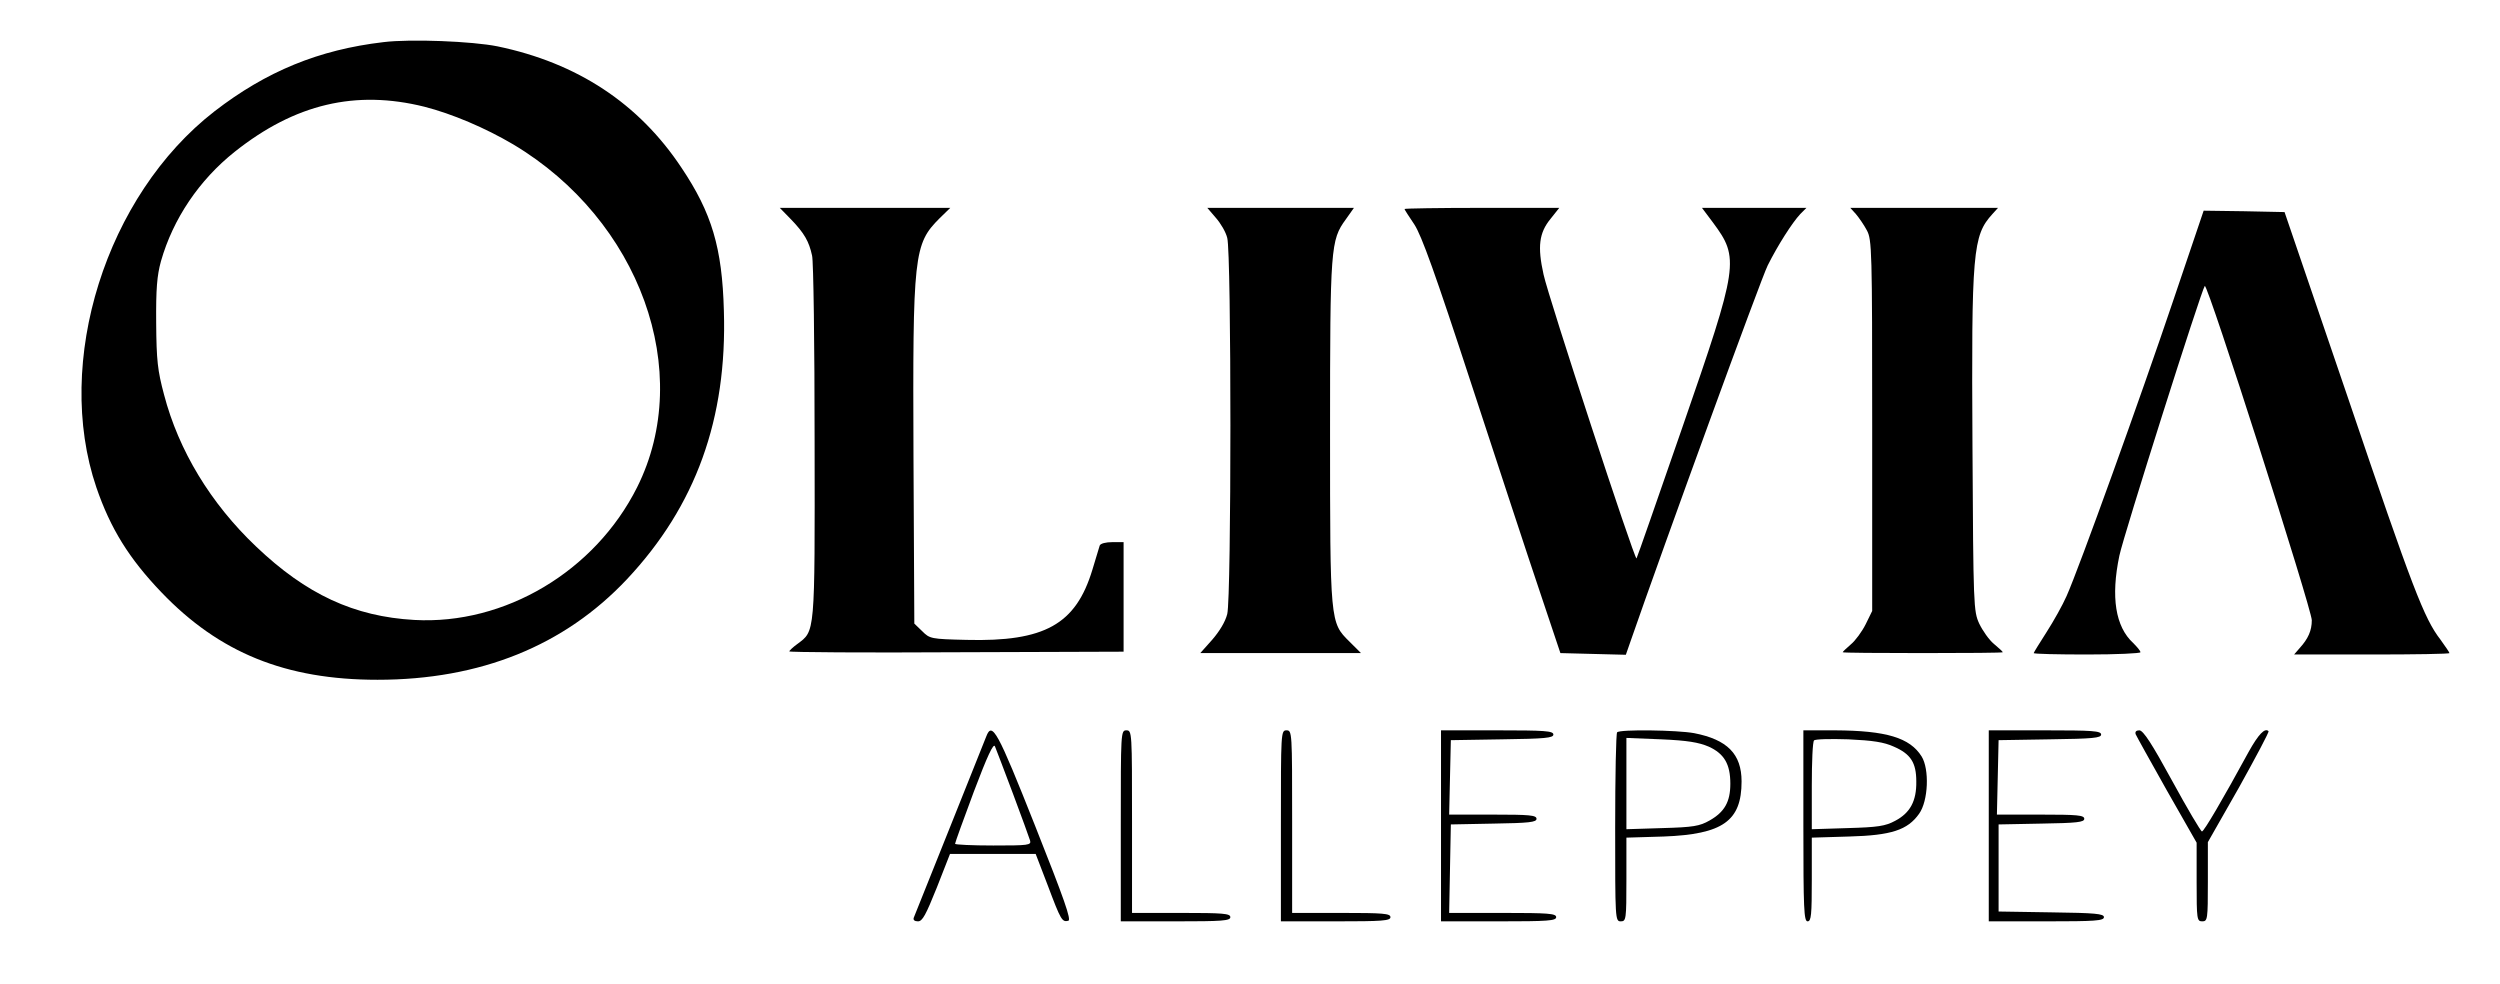
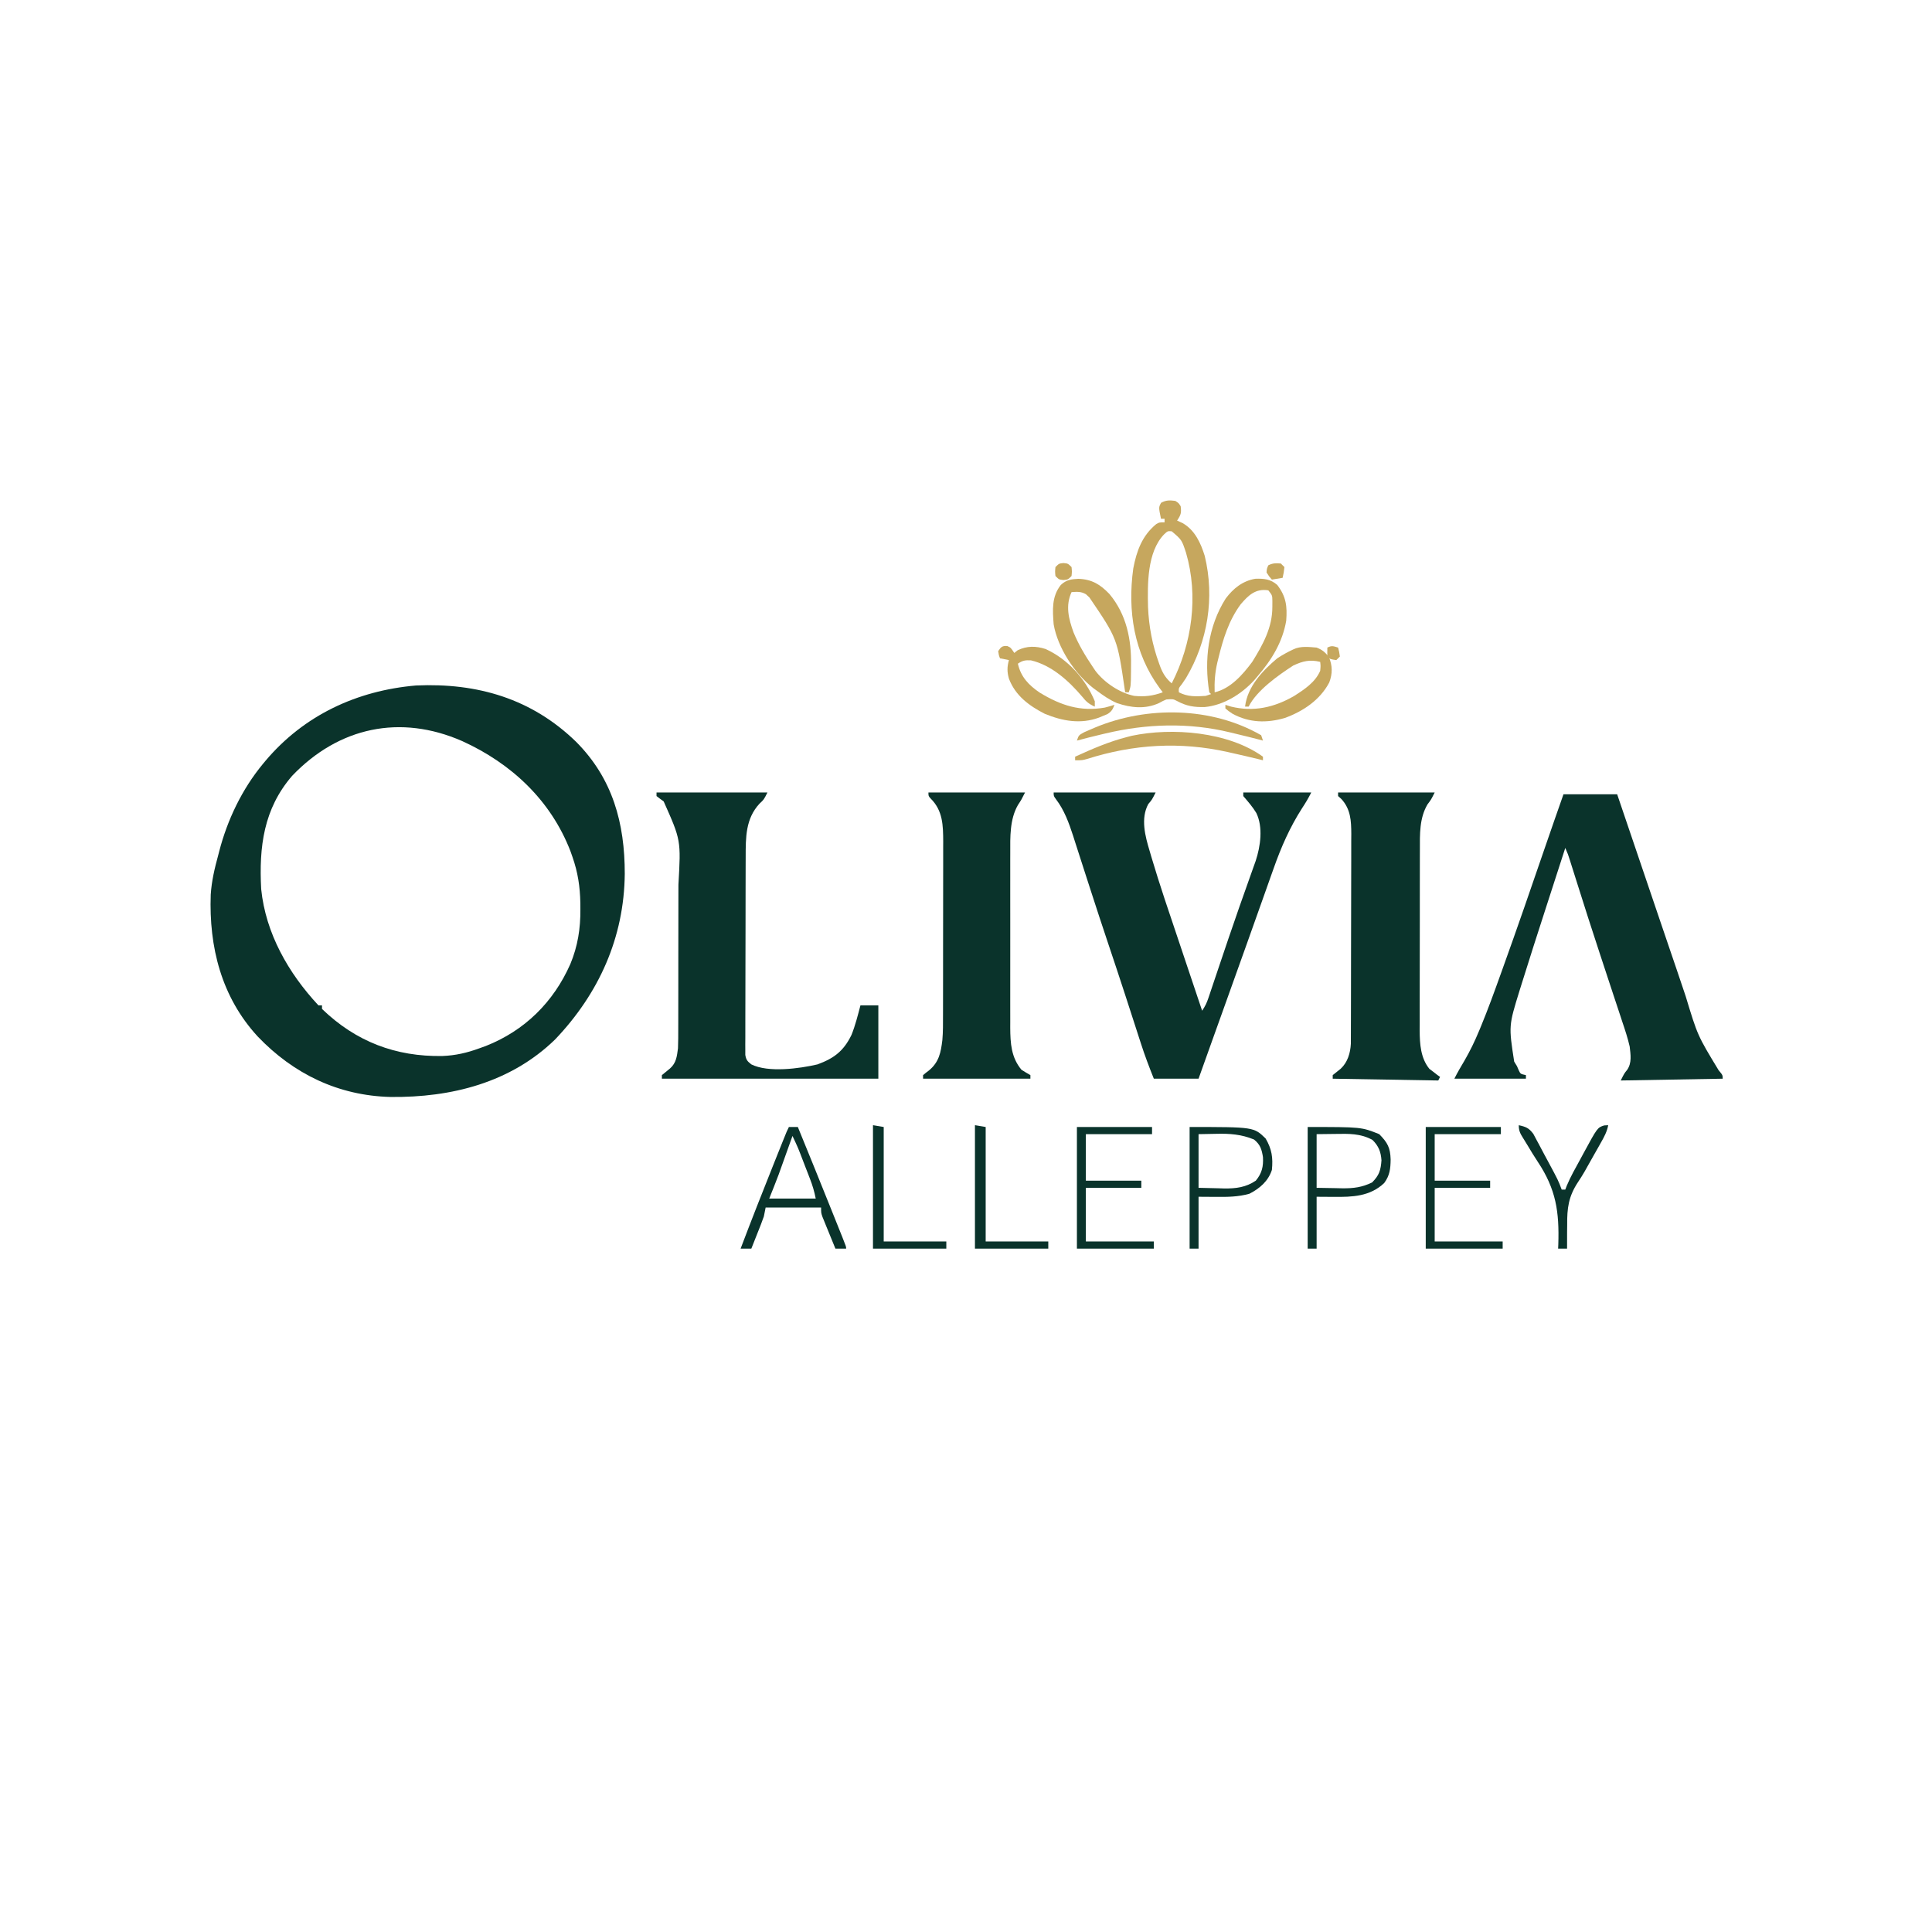
- <svg xmlns="http://www.w3.org/2000/svg" version="1.0" viewBox="90 370 890 350" preserveAspectRatio="xMinYMid meet">
-   <g transform="translate(0,1080) scale(0.1,-0.1)" fill="#000000" stroke="none">
-     <path d="M2265 6950 c-230 -27 -417 -104 -601 -246 -387 -300 -573 -892 -421 -1339 50 -146 116 -253 232 -374 206 -215 442 -311 769 -311 366 0 665 121 888 358 245 261 357 571 345 956 -6 224 -43 348 -151 509 -152 229 -371 373 -655 432 -89 18 -309 27 -406 15z m146 -230 c98 -25 216 -75 316 -134 451 -269 647 -810 441 -1221 -150 -299 -471 -490 -793 -472 -214 12 -385 91 -564 262 -161 153 -275 341 -327 540 -23 86 -27 122 -28 255 -1 122 3 169 17 220 43 151 136 289 263 390 214 170 430 221 675 160z" />
-     <path d="M3717 6318 c46 -48 63 -77 74 -128 5 -19 9 -317 9 -663 1 -692 2 -672 -62 -720 -15 -11 -28 -23 -28 -26 0 -3 268 -5 595 -3 l595 2 0 195 0 195 -40 0 c-24 0 -42 -5 -45 -12 -2 -7 -14 -46 -26 -86 -59 -195 -170 -257 -448 -250 -127 3 -131 4 -158 31 l-28 27 -3 593 c-3 722 1 758 93 850 l38 37 -303 0 -304 0 41 -42z" />
-     <path d="M5228 6325 c17 -19 36 -51 41 -72 15 -54 15 -1279 0 -1339 -7 -28 -28 -62 -54 -92 l-42 -47 286 0 286 0 -41 41 c-69 68 -69 67 -69 749 0 655 2 680 56 754 l29 41 -261 0 -261 0 30 -35z" />
-     <path d="M5900 6356 c0 -2 16 -27 35 -55 26 -40 73 -170 205 -574 94 -287 203 -619 243 -737 l72 -215 116 -3 117 -3 15 43 c121 349 467 1298 490 1343 36 72 87 152 116 183 l22 22 -186 0 -186 0 39 -52 c95 -128 92 -150 -109 -730 -88 -254 -161 -464 -163 -466 -7 -6 -314 931 -331 1011 -22 99 -16 148 25 198 l31 39 -276 0 c-151 0 -275 -2 -275 -4z" />
-     <path d="M7507 6338 c11 -13 29 -39 39 -58 18 -33 19 -70 19 -695 l0 -660 -23 -47 c-13 -26 -37 -59 -53 -72 -16 -14 -29 -26 -29 -28 0 -2 128 -3 285 -3 157 0 285 1 285 3 0 2 -14 15 -32 30 -17 14 -40 47 -52 72 -20 44 -21 60 -24 630 -4 697 1 751 71 828 l20 22 -263 0 -263 0 20 -22z" />
-     <path d="M8636 6028 c-114 -338 -335 -952 -379 -1050 -14 -32 -46 -89 -71 -128 -25 -39 -46 -73 -46 -75 0 -3 86 -5 190 -5 105 0 190 4 190 8 0 5 -12 19 -26 33 -63 58 -80 163 -49 311 15 72 292 946 304 960 10 11 381 -1151 381 -1190 0 -37 -13 -66 -43 -99 l-20 -23 276 0 c152 0 277 2 277 5 0 3 -15 24 -32 48 -58 75 -99 181 -328 857 l-227 665 -144 3 -144 2 -109 -322z" />
-     <path d="M4411 4478 c-8 -21 -246 -615 -258 -645 -3 -8 3 -13 15 -13 16 0 28 23 67 120 l47 120 152 0 153 0 43 -112 c47 -125 51 -131 73 -126 12 2 -14 76 -118 338 -134 338 -153 373 -174 318z m95 -203 c31 -82 58 -158 61 -167 5 -17 -6 -18 -131 -18 -75 0 -136 3 -136 6 0 4 30 87 67 186 48 127 70 174 75 161 4 -10 33 -85 64 -168z" />
-     <path d="M4890 4160 l0 -340 195 0 c167 0 195 2 195 15 0 13 -26 15 -175 15 l-175 0 0 325 c0 318 0 325 -20 325 -20 0 -20 -7 -20 -340z" />
-     <path d="M5460 4160 l0 -340 195 0 c167 0 195 2 195 15 0 13 -26 15 -175 15 l-175 0 0 325 c0 318 0 325 -20 325 -20 0 -20 -7 -20 -340z" />
-     <path d="M6030 4160 l0 -340 205 0 c176 0 205 2 205 15 0 13 -28 15 -190 15 l-191 0 3 158 3 157 153 3 c126 2 152 5 152 17 0 13 -25 15 -155 15 l-156 0 3 133 3 132 183 3 c153 2 182 5 182 17 0 13 -30 15 -200 15 l-200 0 0 -340z" />
-     <path d="M6657 4493 c-4 -3 -7 -156 -7 -340 0 -326 0 -333 20 -333 19 0 20 7 20 149 l0 149 133 4 c210 8 277 55 277 196 0 98 -51 149 -169 172 -60 11 -264 14 -274 3z m326 -51 c55 -25 77 -62 77 -132 0 -65 -21 -101 -74 -131 -35 -20 -58 -24 -168 -27 l-128 -4 0 162 0 163 124 -5 c93 -4 134 -11 169 -26z" />
-     <path d="M7320 4160 c0 -296 2 -340 15 -340 13 0 15 23 15 149 l0 149 133 4 c150 4 208 23 249 81 33 46 37 159 9 204 -42 67 -126 92 -308 93 l-113 0 0 -340z m322 282 c60 -26 80 -57 80 -124 1 -70 -22 -112 -75 -140 -35 -19 -62 -23 -169 -26 l-128 -4 0 154 c0 85 3 158 8 162 4 5 59 6 122 4 87 -4 127 -10 162 -26z" />
-     <path d="M7980 4160 l0 -340 205 0 c174 0 205 2 205 15 0 12 -30 15 -187 17 l-188 3 0 155 0 155 153 3 c126 2 152 5 152 17 0 13 -25 15 -155 15 l-156 0 3 133 3 132 183 3 c153 2 182 5 182 17 0 13 -30 15 -200 15 l-200 0 0 -340z" />
-     <path d="M8503 4486 c3 -7 53 -97 111 -200 l106 -186 0 -140 c0 -133 1 -140 20 -140 19 0 20 7 20 141 l0 141 111 195 c60 108 108 198 105 200 -13 13 -36 -11 -71 -74 -92 -169 -159 -283 -166 -283 -4 0 -52 81 -106 180 -72 132 -103 180 -117 180 -11 0 -16 -5 -13 -14z" />
-   </g>
+ <svg xmlns="http://www.w3.org/2000/svg" version="1.1" width="1080" height="1080">
+   <path d="M0 0 C20.468 20.579 27.211 45.485 27.184 73.824 C26.835 109.437 12.727 140.696 -11.75 166.375 C-36.627 190.562 -69.794 198.884 -103.684 198.523 C-132.816 197.824 -157.963 185.696 -178.02 164.699 C-198.336 142.608 -205.305 114.658 -204.262 85.418 C-203.775 77.836 -202.072 70.616 -200.062 63.312 C-199.891 62.645 -199.72 61.978 -199.543 61.291 C-194.964 43.577 -186.744 26.422 -175.062 12.312 C-174.606 11.762 -174.15 11.211 -173.681 10.643 C-152.115 -14.911 -122.589 -28.647 -89.5 -31.5 C-55.243 -33.023 -24.868 -24.188 0 0 Z M-158.75 19 C-174.7 37.465 -177.315 58.694 -176.062 82.312 C-173.549 107.084 -160.82 129.328 -144.062 147.312 C-143.403 147.312 -142.743 147.312 -142.062 147.312 C-142.062 147.972 -142.062 148.632 -142.062 149.312 C-123.152 167.567 -100.885 176.08 -74.773 175.625 C-67.428 175.335 -60.984 173.857 -54.062 171.312 C-52.297 170.676 -52.297 170.676 -50.496 170.027 C-28.774 161.467 -12.62 145.477 -3.25 124.25 C0.914 114.253 2.476 104.334 2.375 93.562 C2.368 92.428 2.361 91.293 2.354 90.125 C2.18 80.96 0.979 72.969 -2.062 64.312 C-2.425 63.276 -2.787 62.24 -3.16 61.172 C-14.164 32.674 -36.181 12.086 -63.689 -0.416 C-98.243 -15.558 -132.664 -8.296 -158.75 19 Z " fill="#0A332B" transform="translate(322.0625,414.6875)" />
+   <path d="M0 0 C9.9 0 19.8 0 30 0 C31.174 3.462 32.349 6.925 33.559 10.492 C38.491 25.033 43.424 39.572 48.359 54.112 C48.981 55.944 49.603 57.776 50.225 59.608 C51.381 63.016 52.538 66.424 53.695 69.832 C54.064 70.917 54.432 72.002 54.811 73.12 C56.603 78.396 58.397 83.671 60.195 88.944 C60.538 89.95 60.881 90.956 61.234 91.992 C61.903 93.954 62.572 95.916 63.241 97.877 C64.944 102.879 66.635 107.886 68.303 112.9 C74.955 134.875 74.955 134.875 86.73 154.285 C89 157 89 157 89 159 C60.785 159.495 60.785 159.495 32 160 C34 156 34 156 35.597 154.056 C38.295 150.102 37.518 145.587 37 141 C35.926 136.314 34.44 131.805 32.898 127.254 C32.464 125.931 32.031 124.608 31.599 123.285 C30.447 119.764 29.275 116.25 28.1 112.736 C26.886 109.095 25.69 105.448 24.493 101.801 C23.049 97.401 21.603 93.002 20.15 88.606 C15.914 75.79 11.81 62.935 7.75 50.062 C6.642 46.553 5.533 43.044 4.422 39.535 C4.187 38.789 3.953 38.044 3.712 37.275 C2.548 33.563 2.548 33.563 1 30 C-1.472 37.634 -3.941 45.269 -6.409 52.904 C-7.555 56.453 -8.703 60.001 -9.852 63.549 C-14.475 77.829 -19.079 92.114 -23.527 106.449 C-23.851 107.484 -24.175 108.519 -24.509 109.586 C-30.65 129.431 -30.65 129.431 -27.562 149.438 C-27.047 150.283 -26.531 151.129 -26 152 C-25.505 153.145 -25.505 153.145 -25 154.312 C-24.041 156.35 -24.041 156.35 -21 157 C-21 157.66 -21 158.32 -21 159 C-34.2 159 -47.4 159 -61 159 C-59.261 155.521 -57.37 152.272 -55.375 148.938 C-52.253 143.552 -49.601 138.079 -47.215 132.332 C-46.872 131.512 -46.53 130.691 -46.177 129.846 C-42.218 120.255 -38.686 110.516 -35.188 100.75 C-34.833 99.767 -34.479 98.783 -34.114 97.77 C-25.903 74.977 -18.017 52.071 -10.152 29.156 C-6.809 19.423 -3.41 9.71 0 0 Z " fill="#0A332B" transform="translate(874,444)" />
+   <path d="M0 0 C18.81 0 37.62 0 57 0 C55 4 55 4 52.875 6.5 C48.529 14.612 51.155 24.405 53.691 32.809 C53.996 33.854 54.3 34.9 54.613 35.977 C59.35 51.941 64.755 67.706 70.07 83.484 C71.536 87.841 72.995 92.201 74.455 96.561 C77.297 105.043 80.146 113.522 83 122 C84.685 119.473 85.547 117.739 86.49 114.932 C86.768 114.11 87.047 113.287 87.334 112.439 C87.632 111.544 87.931 110.649 88.238 109.727 C88.556 108.787 88.873 107.847 89.2 106.879 C89.885 104.852 90.567 102.824 91.248 100.795 C93.039 95.46 94.844 90.128 96.648 84.797 C97.013 83.721 97.377 82.645 97.752 81.536 C101.757 69.722 105.908 57.961 110.101 46.213 C110.608 44.785 111.114 43.358 111.621 41.93 C112.059 40.705 112.496 39.48 112.947 38.218 C115.621 30.046 117.146 19.492 113.312 11.5 C111.238 8.036 108.622 5.059 106 2 C106 1.34 106 0.68 106 0 C118.54 0 131.08 0 144 0 C142.41 3.181 140.768 5.93 138.812 8.875 C132.02 19.502 127.117 30.632 122.953 42.504 C122.5 43.775 122.046 45.046 121.591 46.316 C120.384 49.696 119.187 53.08 117.992 56.464 C116.738 60.011 115.473 63.554 114.209 67.097 C112.143 72.895 110.081 78.695 108.022 84.496 C103.909 96.083 99.751 107.655 95.595 119.227 C93.673 124.58 91.754 129.934 89.836 135.289 C89.326 136.711 89.326 136.711 88.807 138.162 C86.2 145.44 83.598 152.719 81 160 C72.75 160 64.5 160 56 160 C53.367 153.418 50.907 146.955 48.75 140.227 C48.308 138.864 48.308 138.864 47.858 137.475 C47.229 135.534 46.602 133.592 45.976 131.651 C44.301 126.457 42.615 121.268 40.93 116.078 C40.592 115.037 40.254 113.997 39.906 112.925 C36.8 103.361 33.626 93.822 30.425 84.29 C27.105 74.401 23.857 64.49 20.652 54.562 C19.886 52.195 19.12 49.827 18.353 47.459 C17.216 43.947 16.081 40.433 14.955 36.916 C13.906 33.637 12.846 30.361 11.785 27.086 C11.477 26.114 11.169 25.143 10.852 24.142 C8.538 17.044 5.924 9.82 1.347 3.84 C0 2 0 2 0 0 Z " fill="#0A332B" transform="translate(589,443)" />
+   <path d="M0 0 C20.46 0 40.92 0 62 0 C60 4 60 4 57.625 6.188 C49.729 14.647 49.85 25.16 49.839 36.108 C49.834 37.323 49.829 38.539 49.824 39.791 C49.812 43.111 49.804 46.431 49.8 49.751 C49.797 51.826 49.793 53.9 49.788 55.975 C49.775 62.469 49.765 68.964 49.761 75.458 C49.757 82.952 49.739 90.445 49.71 97.939 C49.689 103.737 49.678 109.535 49.677 115.333 C49.676 118.794 49.67 122.255 49.652 125.717 C49.633 129.571 49.637 133.425 49.644 137.28 C49.634 138.429 49.625 139.577 49.616 140.761 C49.624 142.332 49.624 142.332 49.633 143.934 C49.631 144.845 49.63 145.757 49.628 146.695 C50.074 149.462 50.818 150.303 53 152 C62.492 156.746 79.972 154.345 90 152 C99.237 148.596 104.628 144.508 108.984 135.535 C111.128 130.183 112.53 124.567 114 119 C117.3 119 120.6 119 124 119 C124 132.53 124 146.06 124 160 C84.07 160 44.14 160 3 160 C3 159.34 3 158.68 3 158 C4.507 156.755 6.014 155.512 7.535 154.285 C11.061 151.192 11.413 147.477 12 143 C12.149 139.364 12.147 135.731 12.145 132.092 C12.149 131.003 12.152 129.915 12.155 128.793 C12.165 125.197 12.167 121.6 12.168 118.004 C12.171 115.493 12.175 112.981 12.178 110.47 C12.184 105.202 12.186 99.933 12.185 94.665 C12.185 89.28 12.192 83.894 12.206 78.508 C12.223 71.985 12.229 65.462 12.229 58.938 C12.23 56.464 12.234 53.989 12.242 51.515 C13.669 26.677 13.669 26.677 4 5 C3.276 4.469 2.551 3.938 1.805 3.391 C1.209 2.932 0.614 2.473 0 2 C0 1.34 0 0.68 0 0 Z " fill="#0A332B" transform="translate(367,443)" />
+   <path d="M0 0 C17.82 0 35.64 0 54 0 C52 4 52 4 50 6.625 C45.415 14.362 45.705 23.411 45.725 32.176 C45.72 33.351 45.715 34.526 45.71 35.737 C45.696 39.596 45.697 43.454 45.699 47.312 C45.697 49.327 45.693 51.342 45.69 53.356 C45.679 59.681 45.678 66.005 45.684 72.329 C45.69 78.829 45.678 85.328 45.657 91.828 C45.639 97.433 45.633 103.038 45.636 108.644 C45.638 111.981 45.634 115.317 45.622 118.654 C45.609 122.378 45.616 126.101 45.628 129.824 C45.62 130.913 45.612 132.002 45.605 133.125 C45.656 140.637 46.135 148.483 51.043 154.508 C51.751 155.041 52.458 155.575 53.188 156.125 C54.261 156.964 54.261 156.964 55.355 157.82 C55.898 158.21 56.441 158.599 57 159 C56.67 159.66 56.34 160.32 56 161 C26.795 160.505 26.795 160.505 -3 160 C-3 159.34 -3 158.68 -3 158 C-1.511 156.808 -0.021 155.617 1.469 154.426 C5.333 150.828 6.86 145.653 7.131 140.516 C7.134 139.578 7.137 138.641 7.14 137.675 C7.146 136.596 7.152 135.517 7.158 134.405 C7.159 133.225 7.16 132.046 7.161 130.831 C7.166 129.585 7.171 128.339 7.176 127.055 C7.188 123.64 7.196 120.225 7.2 116.809 C7.203 114.673 7.207 112.537 7.212 110.401 C7.225 103.71 7.235 97.02 7.239 90.33 C7.243 82.619 7.261 74.909 7.29 67.199 C7.312 61.231 7.322 55.263 7.323 49.295 C7.324 45.735 7.33 42.174 7.348 38.614 C7.367 34.638 7.363 30.662 7.356 26.687 C7.366 25.515 7.375 24.344 7.384 23.137 C7.347 15.773 7.036 9.297 1.812 3.625 C0.915 2.821 0.915 2.821 0 2 C0 1.34 0 0.68 0 0 Z " fill="#0A332B" transform="translate(748,443)" />
+   <path d="M0 0 C17.82 0 35.64 0 54 0 C52 4 52 4 50 7.062 C45.421 15.076 45.707 24.967 45.741 33.938 C45.738 35.076 45.734 36.214 45.731 37.387 C45.722 41.115 45.728 44.842 45.734 48.57 C45.733 51.179 45.731 53.787 45.729 56.395 C45.725 61.847 45.73 67.299 45.739 72.75 C45.75 79.033 45.747 85.314 45.736 91.596 C45.725 97.67 45.727 103.743 45.732 109.817 C45.734 112.388 45.732 114.96 45.727 117.532 C45.722 121.128 45.73 124.724 45.741 128.321 C45.737 129.375 45.733 130.428 45.729 131.514 C45.778 140.171 46.261 148.114 52 155 C53.64 156.043 55.301 157.056 57 158 C57 158.66 57 159.32 57 160 C37.2 160 17.4 160 -3 160 C-3 159.34 -3 158.68 -3 158 C-1.932 157.081 -0.819 156.214 0.312 155.375 C5.909 150.717 6.932 145.44 7.786 138.406 C8.198 133.781 8.147 129.15 8.145 124.51 C8.149 123.384 8.152 122.258 8.155 121.097 C8.165 117.39 8.167 113.683 8.168 109.977 C8.171 107.389 8.175 104.801 8.178 102.213 C8.184 96.795 8.186 91.376 8.185 85.958 C8.185 79.716 8.195 73.475 8.211 67.233 C8.226 61.203 8.229 55.173 8.229 49.143 C8.23 46.589 8.234 44.035 8.242 41.481 C8.252 37.903 8.249 34.326 8.243 30.749 C8.251 29.18 8.251 29.18 8.26 27.58 C8.221 18.312 8.081 10.181 1.242 3.375 C0 2 0 2 0 0 Z " fill="#0A332B" transform="translate(519,443)" />
+   <path d="M0 0 C1.875 1.188 1.875 1.188 3 3 C3.469 6.748 3.155 7.767 1 11 C2.547 11.712 2.547 11.712 4.125 12.438 C10.952 16.362 14.197 23.487 16.457 30.762 C22.126 54.133 18.126 78.544 6 99 C5.259 100.116 4.509 101.227 3.75 102.332 C1.817 104.747 1.817 104.747 2 107 C6.798 109.559 11.702 109.386 17 109 C17.99 108.67 18.98 108.34 20 108 C19.67 107.67 19.34 107.34 19 107 C16.051 88.977 18.304 70.156 28.188 54.562 C32.436 48.925 37.601 44.761 44.688 43.535 C49.51 43.356 53.266 43.705 57 47 C61.996 53.523 62.61 58.982 62 67 C59.97 78.938 53.823 88.948 46 98 C45.355 98.763 44.711 99.526 44.047 100.312 C37.057 107.976 27.038 114.228 16.52 115.238 C10.513 115.403 6.286 114.735 0.973 111.875 C-1.25 110.73 -1.25 110.73 -5 111 C-7.018 111.865 -7.018 111.865 -9.062 113 C-16.769 116.55 -24.696 115.708 -32.59 113.043 C-36.79 111.225 -40.368 108.76 -44 106 C-44.594 105.571 -45.189 105.141 -45.801 104.699 C-56.266 96.544 -65.733 82.15 -68 69 C-68.608 61.091 -69.164 53.494 -64 47 C-60.943 44.123 -58.252 43.768 -54.188 43.562 C-46.612 43.854 -42.002 46.649 -36.812 52.062 C-27.273 63.492 -24.474 77.479 -24.75 92 C-24.755 93.118 -24.76 94.235 -24.766 95.387 C-24.844 103.533 -24.844 103.533 -26 107 C-26.66 107 -27.32 107 -28 107 C-28.095 106.412 -28.19 105.824 -28.288 105.219 C-32.421 76.956 -32.421 76.956 -48 54 C-48.639 53.402 -49.279 52.804 -49.938 52.188 C-52.704 50.595 -54.866 50.786 -58 51 C-61.473 58.567 -59.664 65.766 -56.938 73.375 C-54.035 80.433 -50.266 86.689 -46 93 C-45.58 93.628 -45.16 94.256 -44.727 94.902 C-39.778 101.518 -31.141 107.31 -23 109 C-17.124 109.567 -12.569 109.026 -7 107 C-7.592 106.212 -8.183 105.425 -8.793 104.613 C-23.077 85.134 -26.784 61.503 -23.496 37.77 C-21.62 27.937 -18.535 19.42 -10.648 12.961 C-9 12 -9 12 -6 12 C-6 11.34 -6 10.68 -6 10 C-6.66 10 -7.32 10 -8 10 C-9.329 3.599 -9.329 3.599 -7.938 1.062 C-5.133 -0.476 -3.145 -0.393 0 0 Z M-6.375 18.812 C-15.758 28.694 -15.545 46.507 -15.246 59.316 C-14.79 70.213 -12.808 80.632 -9.062 90.875 C-8.822 91.535 -8.581 92.195 -8.333 92.875 C-6.821 96.712 -5.128 99.311 -2 102 C9.393 79.822 13.041 53.178 6 29 C3.612 21.778 3.612 21.778 -2 17 C-4.233 16.798 -4.233 16.798 -6.375 18.812 Z M36.5 57.875 C29.875 66.893 26.753 77.086 24.125 87.812 C23.91 88.684 23.694 89.555 23.472 90.452 C22.177 96.094 21.801 101.214 22 107 C30.899 104.953 37.741 97.09 43 90 C48.93 80.439 54.304 70.759 54.25 59.25 C54.255 58.141 54.26 57.033 54.266 55.891 C54.213 52.804 54.213 52.804 52 50 C44.911 48.872 40.834 52.76 36.5 57.875 Z " fill="#C6A75E" transform="translate(657,280)" />
+   <path d="M0 0 C1.938 0.875 1.938 0.875 3.938 3.875 C4.556 3.38 5.175 2.885 5.812 2.375 C11.015 -0.122 15.971 -0.077 21.457 1.684 C33.819 7.31 43.757 18.38 48.938 30.875 C48.938 31.865 48.938 32.855 48.938 33.875 C45.795 32.516 44.101 31.118 42 28.438 C34.416 19.497 24.798 10.709 13.188 8 C9.971 7.876 8.56 8.092 5.938 9.875 C7.606 17.29 12.009 21.891 18.16 26.059 C29.764 33.137 40.814 36.826 54.543 34.418 C56.359 33.971 58.153 33.435 59.938 32.875 C58.94 35.434 58.294 36.658 55.914 38.105 C55.138 38.421 54.362 38.737 53.562 39.062 C52.406 39.548 52.406 39.548 51.227 40.043 C40.921 43.789 30.89 41.98 20.938 37.875 C12.179 33.405 4.487 27.695 0.938 18.25 C-0.128 14.524 -0.129 11.658 0.938 7.875 C-0.713 7.545 -2.362 7.215 -4.062 6.875 C-4.75 5.062 -4.75 5.062 -5.062 2.875 C-3.531 0.537 -2.836 -0.172 0 0 Z " fill="#C6A75E" transform="translate(563.0625,361.125)" />
+   <path d="M0 0 C1.65 0 3.3 0 5 0 C11.261 15.273 17.454 30.572 23.593 45.895 C24.324 47.719 25.056 49.543 25.788 51.366 C26.823 53.944 27.855 56.523 28.887 59.102 C29.202 59.886 29.517 60.67 29.842 61.478 C32 66.885 32 66.885 32 68 C30.02 68 28.04 68 26 68 C24.658 64.733 23.328 61.461 22 58.188 C21.618 57.259 21.237 56.33 20.844 55.373 C20.302 54.034 20.302 54.034 19.75 52.668 C19.415 51.846 19.08 51.024 18.734 50.177 C18 48 18 48 18 45 C7.77 45 -2.46 45 -13 45 C-13.495 47.475 -13.495 47.475 -14 50 C-14.507 51.488 -15.051 52.964 -15.629 54.426 C-16.098 55.62 -16.098 55.62 -16.576 56.838 C-16.902 57.655 -17.227 58.471 -17.562 59.312 C-17.892 60.148 -18.221 60.984 -18.561 61.846 C-19.37 63.899 -20.183 65.95 -21 68 C-22.98 68 -24.96 68 -27 68 C-20.974 52.101 -14.754 36.285 -8.438 20.5 C-8.077 19.598 -7.716 18.696 -7.344 17.766 C-6.313 15.188 -5.28 12.609 -4.246 10.031 C-3.776 8.858 -3.776 8.858 -3.297 7.661 C-1.117 2.233 -1.117 2.233 0 0 Z M2 5 C1.748 5.705 1.497 6.41 1.237 7.136 C0.077 10.383 -1.087 13.629 -2.25 16.875 C-2.646 17.984 -3.041 19.092 -3.449 20.234 C-4.039 21.878 -4.039 21.878 -4.641 23.555 C-4.997 24.55 -5.353 25.545 -5.72 26.57 C-7.402 31.076 -9.213 35.534 -11 40 C-2.42 40 6.16 40 15 40 C14.197 35.987 13.245 32.742 11.785 28.965 C11.346 27.826 10.907 26.687 10.455 25.514 C9.996 24.334 9.536 23.153 9.062 21.938 C8.607 20.753 8.151 19.569 7.682 18.35 C5.091 11.564 5.091 11.564 2 5 Z " fill="#0A332B" transform="translate(441,630)" />
+   <path d="M0 0 C3.263 1.291 4.562 2.486 6.812 5.125 C8.881 10.132 8.974 14.383 7.074 19.488 C1.898 29.307 -7.497 35.598 -17.746 39.344 C-27.875 42.293 -37.628 42.076 -47 37 C-49.281 35.488 -49.281 35.488 -51 34 C-51 33.34 -51 32.68 -51 32 C-49.948 32.33 -48.896 32.66 -47.812 33 C-35.202 36.069 -23.778 33.491 -12.688 27.125 C-6.896 23.428 -0.829 19.49 2 13 C2.252 10.29 2.252 10.29 2 8 C-3.746 6.574 -7.668 7.541 -13 10 C-21.441 15.47 -33.441 23.881 -38 33 C-38.66 33 -39.32 33 -40 33 C-38.675 21.811 -30.333 13.029 -22 6 C-19.097 4.081 -16.155 2.462 -13 1 C-9.075 -0.963 -4.289 -0.341 0 0 Z " fill="#C6A75E" transform="translate(736,362)" />
+   <path d="M0 0 C30 0 30 0 40 4 C44.675 8.771 46.177 11.56 46.375 18.125 C46.306 23.366 45.908 27.098 42.754 31.348 C34.775 38.864 24.956 39.158 14.625 39.062 C9.861 39.032 9.861 39.032 5 39 C5 48.57 5 58.14 5 68 C3.35 68 1.7 68 0 68 C0 45.56 0 23.12 0 0 Z M5 4 C5 13.9 5 23.8 5 34 C8.63 34.062 12.26 34.124 16 34.188 C17.692 34.228 17.692 34.228 19.418 34.27 C25.682 34.322 30.334 33.732 36 31 C40.029 26.971 40.841 24.141 41.25 18.625 C40.921 13.853 39.652 10.652 36.25 7.25 C29.597 3.554 22.976 3.751 15.562 3.875 C12.077 3.916 8.591 3.958 5 4 Z " fill="#0A332B" transform="translate(731,630)" />
+   <path d="M0 0 C35.897 0 35.897 0 42.5 6.438 C45.964 12.356 46.681 17.175 46 24 C43.949 30.274 39.208 34.357 33.438 37.312 C27.154 39.085 21.097 39.122 14.625 39.062 C9.861 39.032 9.861 39.032 5 39 C5 48.57 5 58.14 5 68 C3.35 68 1.7 68 0 68 C0 45.56 0 23.12 0 0 Z M5 4 C5 13.9 5 23.8 5 34 C8.609 34.083 12.219 34.165 15.938 34.25 C17.616 34.305 17.616 34.305 19.328 34.36 C25.882 34.432 31.464 33.75 37 30 C40.41 25.873 41.301 22.129 41 16.812 C40.303 12.488 39.52 9.833 36 7 C29.001 4.09 22.366 3.609 14.875 3.812 C11.616 3.874 8.357 3.936 5 4 Z " fill="#0A332B" transform="translate(665,630)" />
+   <path d="M0 0 C13.86 0 27.72 0 42 0 C42 1.32 42 2.64 42 4 C29.79 4 17.58 4 5 4 C5 12.58 5 21.16 5 30 C15.23 30 25.46 30 36 30 C36 31.32 36 32.64 36 34 C25.77 34 15.54 34 5 34 C5 43.9 5 53.8 5 64 C17.54 64 30.08 64 43 64 C43 65.32 43 66.64 43 68 C28.81 68 14.62 68 0 68 C0 45.56 0 23.12 0 0 Z " fill="#0A332B" transform="translate(797,630)" />
+   <path d="M0 0 C13.86 0 27.72 0 42 0 C42 1.32 42 2.64 42 4 C29.79 4 17.58 4 5 4 C5 12.58 5 21.16 5 30 C15.23 30 25.46 30 36 30 C36 31.32 36 32.64 36 34 C25.77 34 15.54 34 5 34 C5 43.9 5 53.8 5 64 C17.54 64 30.08 64 43 64 C43 65.32 43 66.64 43 68 C28.81 68 14.62 68 0 68 C0 45.56 0 23.12 0 0 Z " fill="#0A332B" transform="translate(602,630)" />
+   <path d="M0 0 C2.97 0.495 2.97 0.495 6 1 C6 22.12 6 43.24 6 65 C17.55 65 29.1 65 41 65 C41 66.32 41 67.64 41 69 C27.47 69 13.94 69 0 69 C0 46.23 0 23.46 0 0 Z " fill="#0A332B" transform="translate(545,629)" />
+   <path d="M0 0 C3.954 0.866 5.644 1.528 8.118 4.81 C8.77 5.984 9.402 7.169 10.016 8.363 C10.358 8.992 10.699 9.621 11.052 10.269 C12.136 12.275 13.193 14.293 14.25 16.312 C14.975 17.659 15.701 19.005 16.43 20.35 C22.025 30.755 22.025 30.755 24 36 C24.66 36 25.32 36 26 36 C26.27 35.289 26.54 34.578 26.819 33.845 C28.945 28.723 31.727 23.93 34.375 19.062 C34.953 17.991 35.53 16.919 36.125 15.814 C43.985 1.323 43.985 1.323 47.75 0.125 C48.492 0.084 49.235 0.043 50 0 C49.319 3.555 47.86 6.297 46.086 9.438 C45.489 10.498 44.892 11.559 44.277 12.652 C43.65 13.757 43.022 14.862 42.375 16 C41.468 17.611 41.468 17.611 40.543 19.254 C39.938 20.325 39.334 21.396 38.711 22.5 C38.104 23.585 37.496 24.67 36.87 25.788 C35.648 27.887 34.363 29.952 33.01 31.97 C27.809 39.912 26.979 46.354 27.062 55.75 C27.046 57.031 27.03 58.313 27.014 59.633 C26.979 62.756 26.975 65.876 27 69 C25.35 69 23.7 69 22 69 C22.033 68.237 22.065 67.473 22.099 66.687 C22.684 48.432 20.867 35.835 10.588 20.389 C8.61 17.413 6.769 14.367 4.939 11.298 C4.171 10.015 3.389 8.74 2.592 7.475 C0.879 4.731 0 3.306 0 0 Z " fill="#0A332B" transform="translate(849,629)" />
+   <path d="M0 0 C0 0.66 0 1.32 0 2 C-1.458 1.636 -1.458 1.636 -2.945 1.266 C-7.617 0.119 -12.306 -0.948 -17 -2 C-17.84 -2.192 -18.68 -2.384 -19.545 -2.582 C-46.24 -8.551 -72.299 -7.005 -98.32 1.266 C-101 2 -101 2 -105 2 C-105 1.34 -105 0.68 -105 0 C-95.51 -4.337 -86.142 -8.403 -76 -11 C-75.132 -11.226 -74.265 -11.451 -73.371 -11.684 C-50.758 -16.456 -19.346 -13.957 0 0 Z " fill="#C6A75E" transform="translate(706,423)" />
+   <path d="M0 0 C0.495 1.485 0.495 1.485 1 3 C0.089 2.758 -0.823 2.515 -1.762 2.266 C-5.352 1.327 -8.953 0.443 -12.562 -0.418 C-14.16 -0.8 -15.757 -1.187 -17.352 -1.582 C-40.462 -7.188 -63.945 -6.478 -87 -1 C-87.82 -0.808 -88.64 -0.616 -89.485 -0.418 C-94.009 0.653 -98.511 1.791 -103 3 C-102 0 -102 0 -98.93 -1.684 C-97.585 -2.283 -96.232 -2.867 -94.875 -3.438 C-94.162 -3.743 -93.448 -4.049 -92.713 -4.364 C-63.662 -16.437 -27.622 -15.924 0 0 Z " fill="#C6A75E" transform="translate(705,411)" />
+   <path d="M0 0 C2.97 0.495 2.97 0.495 6 1 C6 22.12 6 43.24 6 65 C17.55 65 29.1 65 41 65 C41 66.32 41 67.64 41 69 C27.47 69 13.94 69 0 69 C0 46.23 0 23.46 0 0 Z " fill="#0A332B" transform="translate(488,629)" />
+   <path d="M0 0 C0.66 0.66 1.32 1.32 2 2 C1.625 5.125 1.625 5.125 1 8 C-0.98 8.33 -2.96 8.66 -5 9 C-6.562 7.25 -6.562 7.25 -8 5 C-7.812 2.812 -7.812 2.812 -7 1 C-4.487 -0.256 -2.783 -0.209 0 0 Z " fill="#C6A75E" transform="translate(716,315)" />
+   <path d="M0 0 C2.5 0.25 2.5 0.25 4.5 2.25 C4.75 4.75 4.75 4.75 4.5 7.25 C2.5 9.25 2.5 9.25 0 9.5 C-2.5 9.25 -2.5 9.25 -4.5 7.25 C-4.75 4.75 -4.75 4.75 -4.5 2.25 C-2.5 0.25 -2.5 0.25 0 0 Z " fill="#C6A75E" transform="translate(594.5,314.75)" />
+   <path d="M0 0 C0.625 2.375 0.625 2.375 1 5 C0.34 5.66 -0.32 6.32 -1 7 C-4.536 6.464 -4.536 6.464 -6 5 C-6.041 3.334 -6.043 1.666 -6 0 C-3.509 -1.245 -2.589 -0.777 0 0 Z " fill="#C6A75E" transform="translate(748,362)" />
</svg>
